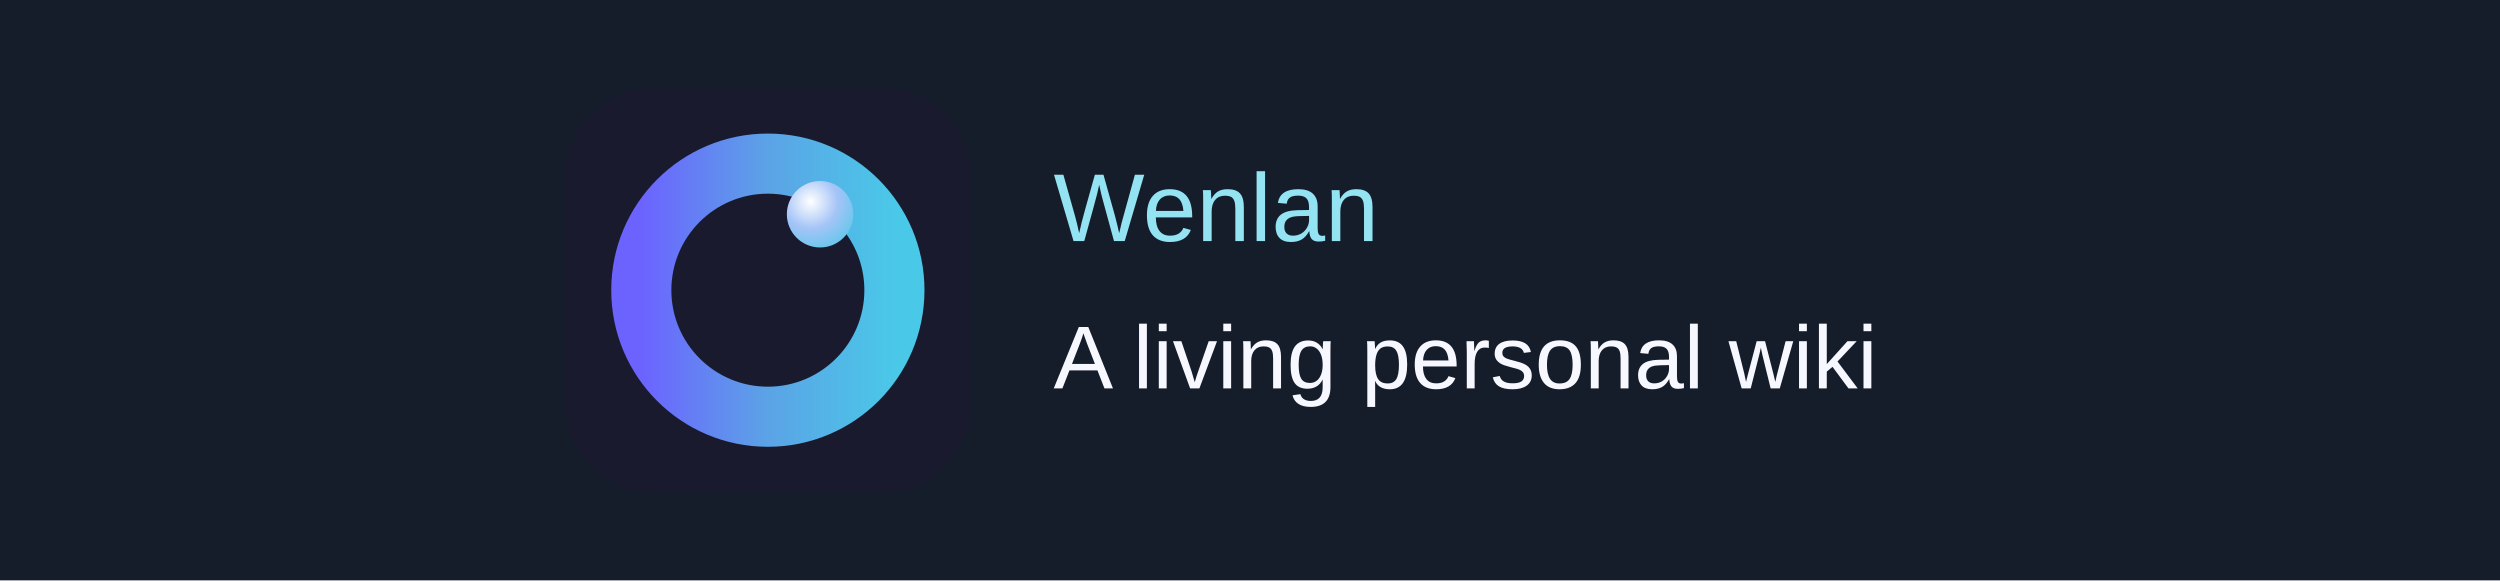
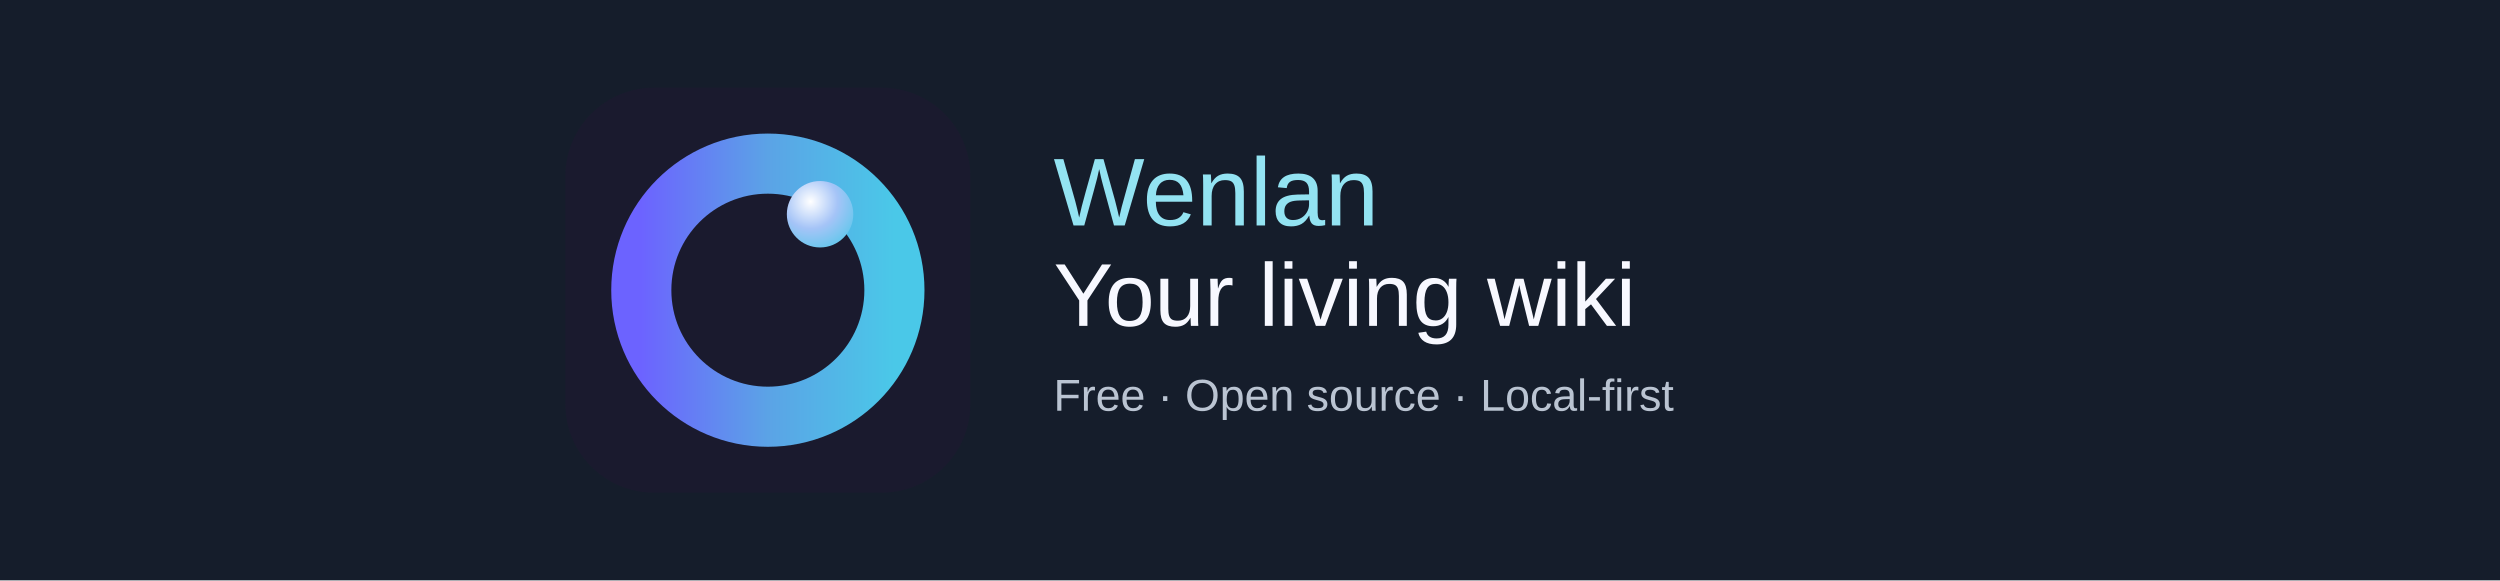
<svg xmlns="http://www.w3.org/2000/svg" width="1120" height="260" viewBox="0 0 1120 260" fill="none" role="img" aria-labelledby="title desc">
  <rect width="1120" height="260" fill="#151D2B" />
  <g transform="translate(172 -45)">
    <g transform="translate(81.28 84.28) scale(0.354375)">
      <rect width="512" height="512" rx="112" fill="#1A1A2E" />
      <circle cx="256" cy="256" r="160" fill="none" stroke="url(#banner-en-desktop-ring)" stroke-width="76" />
      <circle cx="322" cy="160" r="42" fill="url(#banner-en-desktop-orb)" />
    </g>
-     <text x="300" y="153" fill="#93E3F2" font-size="43.2" font-weight="500" text-anchor="start">
+     <text x="300" y="146" fill="#93E3F2" font-size="43.2" font-weight="500" text-anchor="start">
      <tspan font-family="-apple-system, BlinkMacSystemFont, &quot;SF Pro Display&quot;, &quot;Helvetica Neue&quot;, Arial, sans-serif">Wenlan</tspan>
    </text>
-     <text x="300" y="219" fill="#F7F8FF" font-family="-apple-system, BlinkMacSystemFont, &quot;SF Pro Display&quot;, &quot;Helvetica Neue&quot;, Arial, sans-serif" font-size="40" font-weight="500" text-anchor="start">A living personal wiki</text>
+     <text x="300" y="191" fill="#F7F8FF" font-family="-apple-system, BlinkMacSystemFont, &quot;SF Pro Display&quot;, &quot;Helvetica Neue&quot;, Arial, sans-serif" font-size="40" font-weight="500" text-anchor="start">Your living wiki</text>
+     <text x="300" y="229" fill="#BAC4D2" font-family="-apple-system, BlinkMacSystemFont, &quot;SF Pro Display&quot;, &quot;Helvetica Neue&quot;, Arial, sans-serif" font-size="20" font-weight="400" text-anchor="start">Free · Open source · Local-first</text>
  </g>
  <defs>
    <linearGradient id="banner-en-desktop-ring" x1="96" y1="256" x2="416" y2="256" gradientUnits="userSpaceOnUse">
      <stop stop-color="#6C63FF" />
      <stop offset="0.5" stop-color="#5BA3E6" />
      <stop offset="1" stop-color="#4AC8E8" />
    </linearGradient>
    <radialGradient id="banner-en-desktop-orb" cx="0" cy="0" r="1" gradientUnits="userSpaceOnUse" gradientTransform="translate(310 144) rotate(52.125) scale(76.0263)">
      <stop stop-color="#FFFFFF" />
      <stop offset="0.45" stop-color="#A5C4F7" />
      <stop offset="1" stop-color="#4AC8E8" />
    </radialGradient>
  </defs>
</svg>
